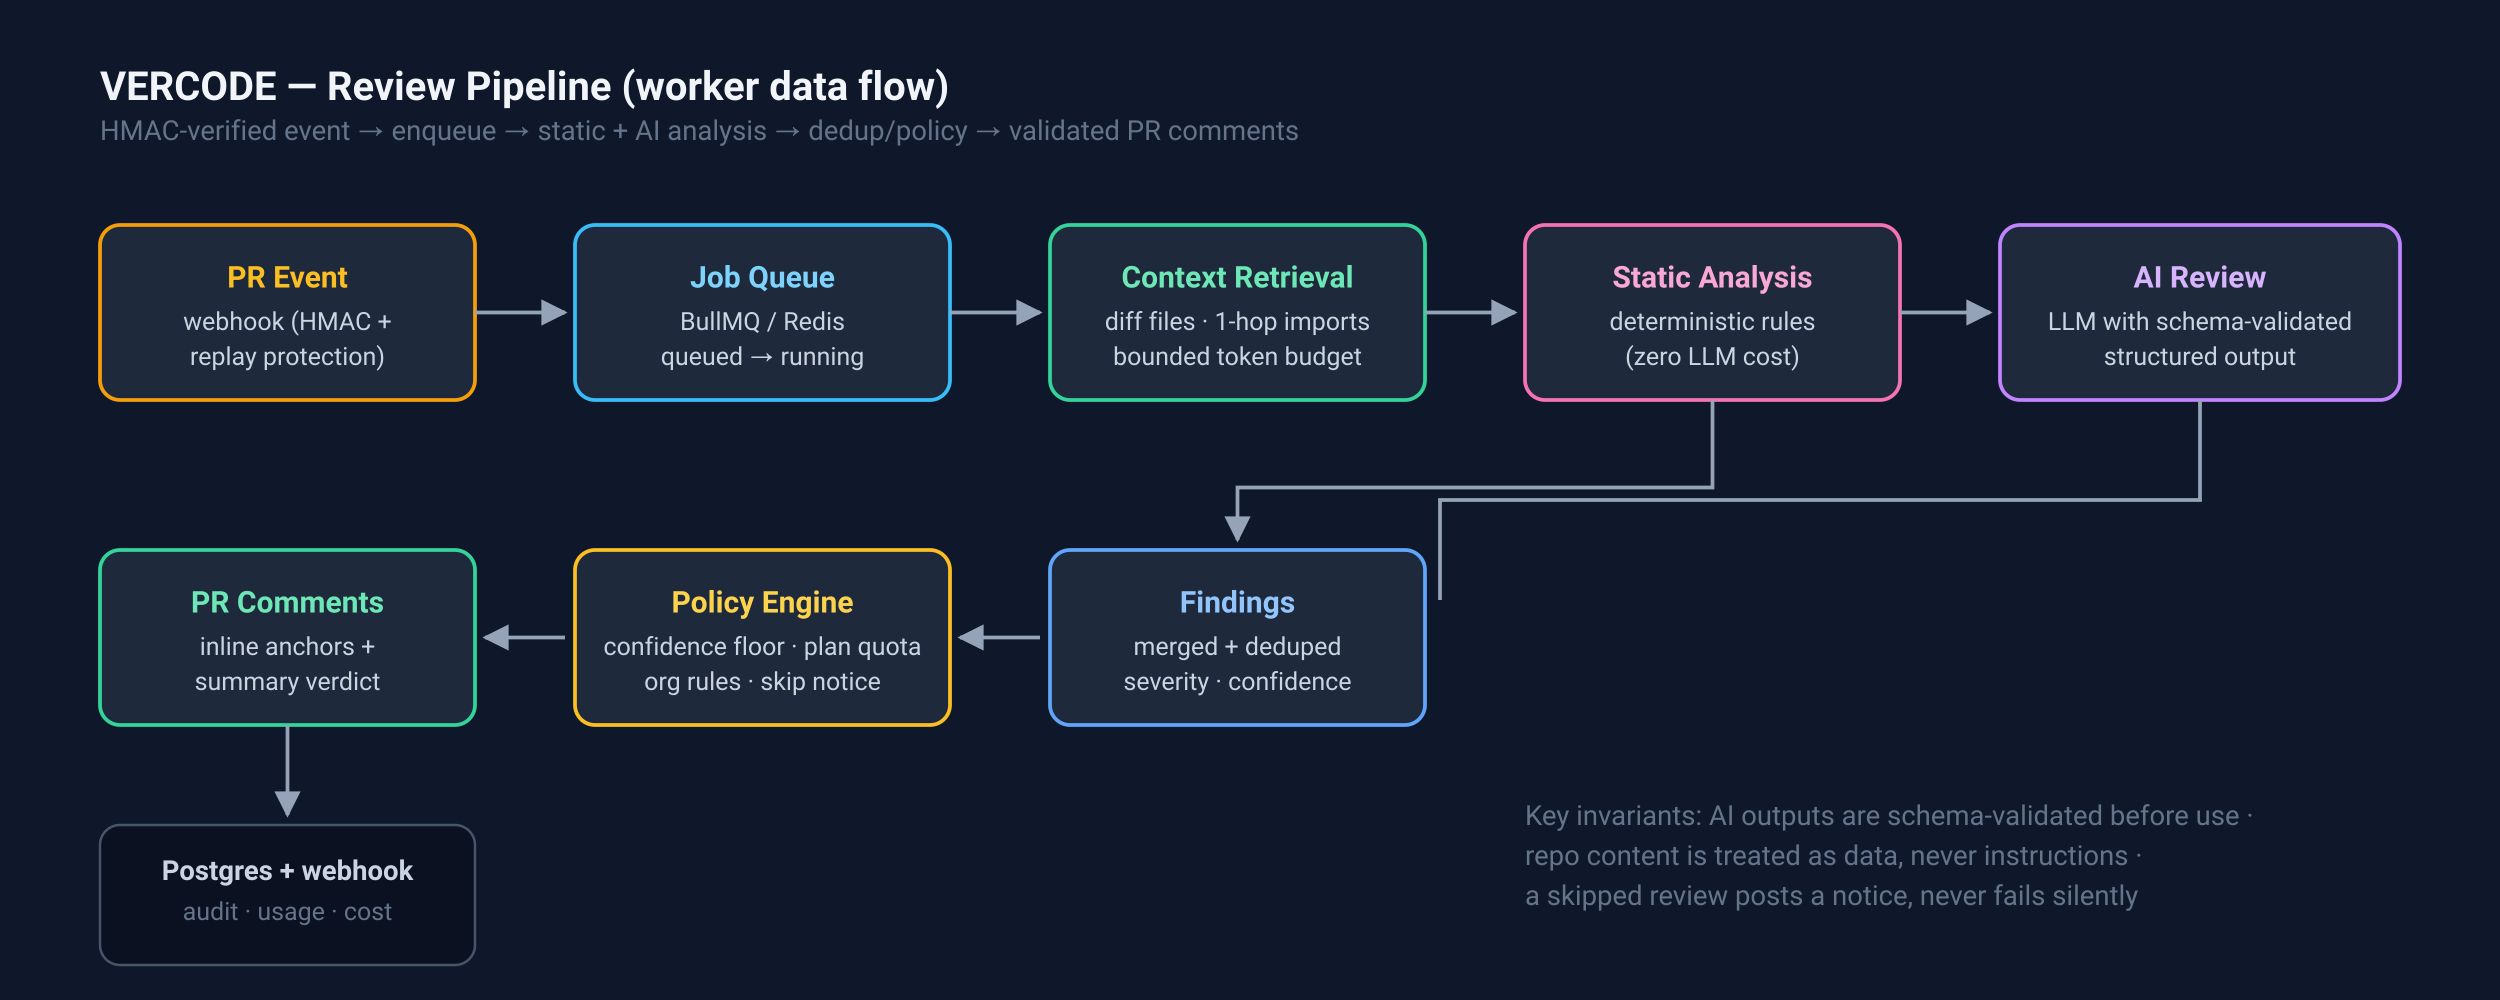
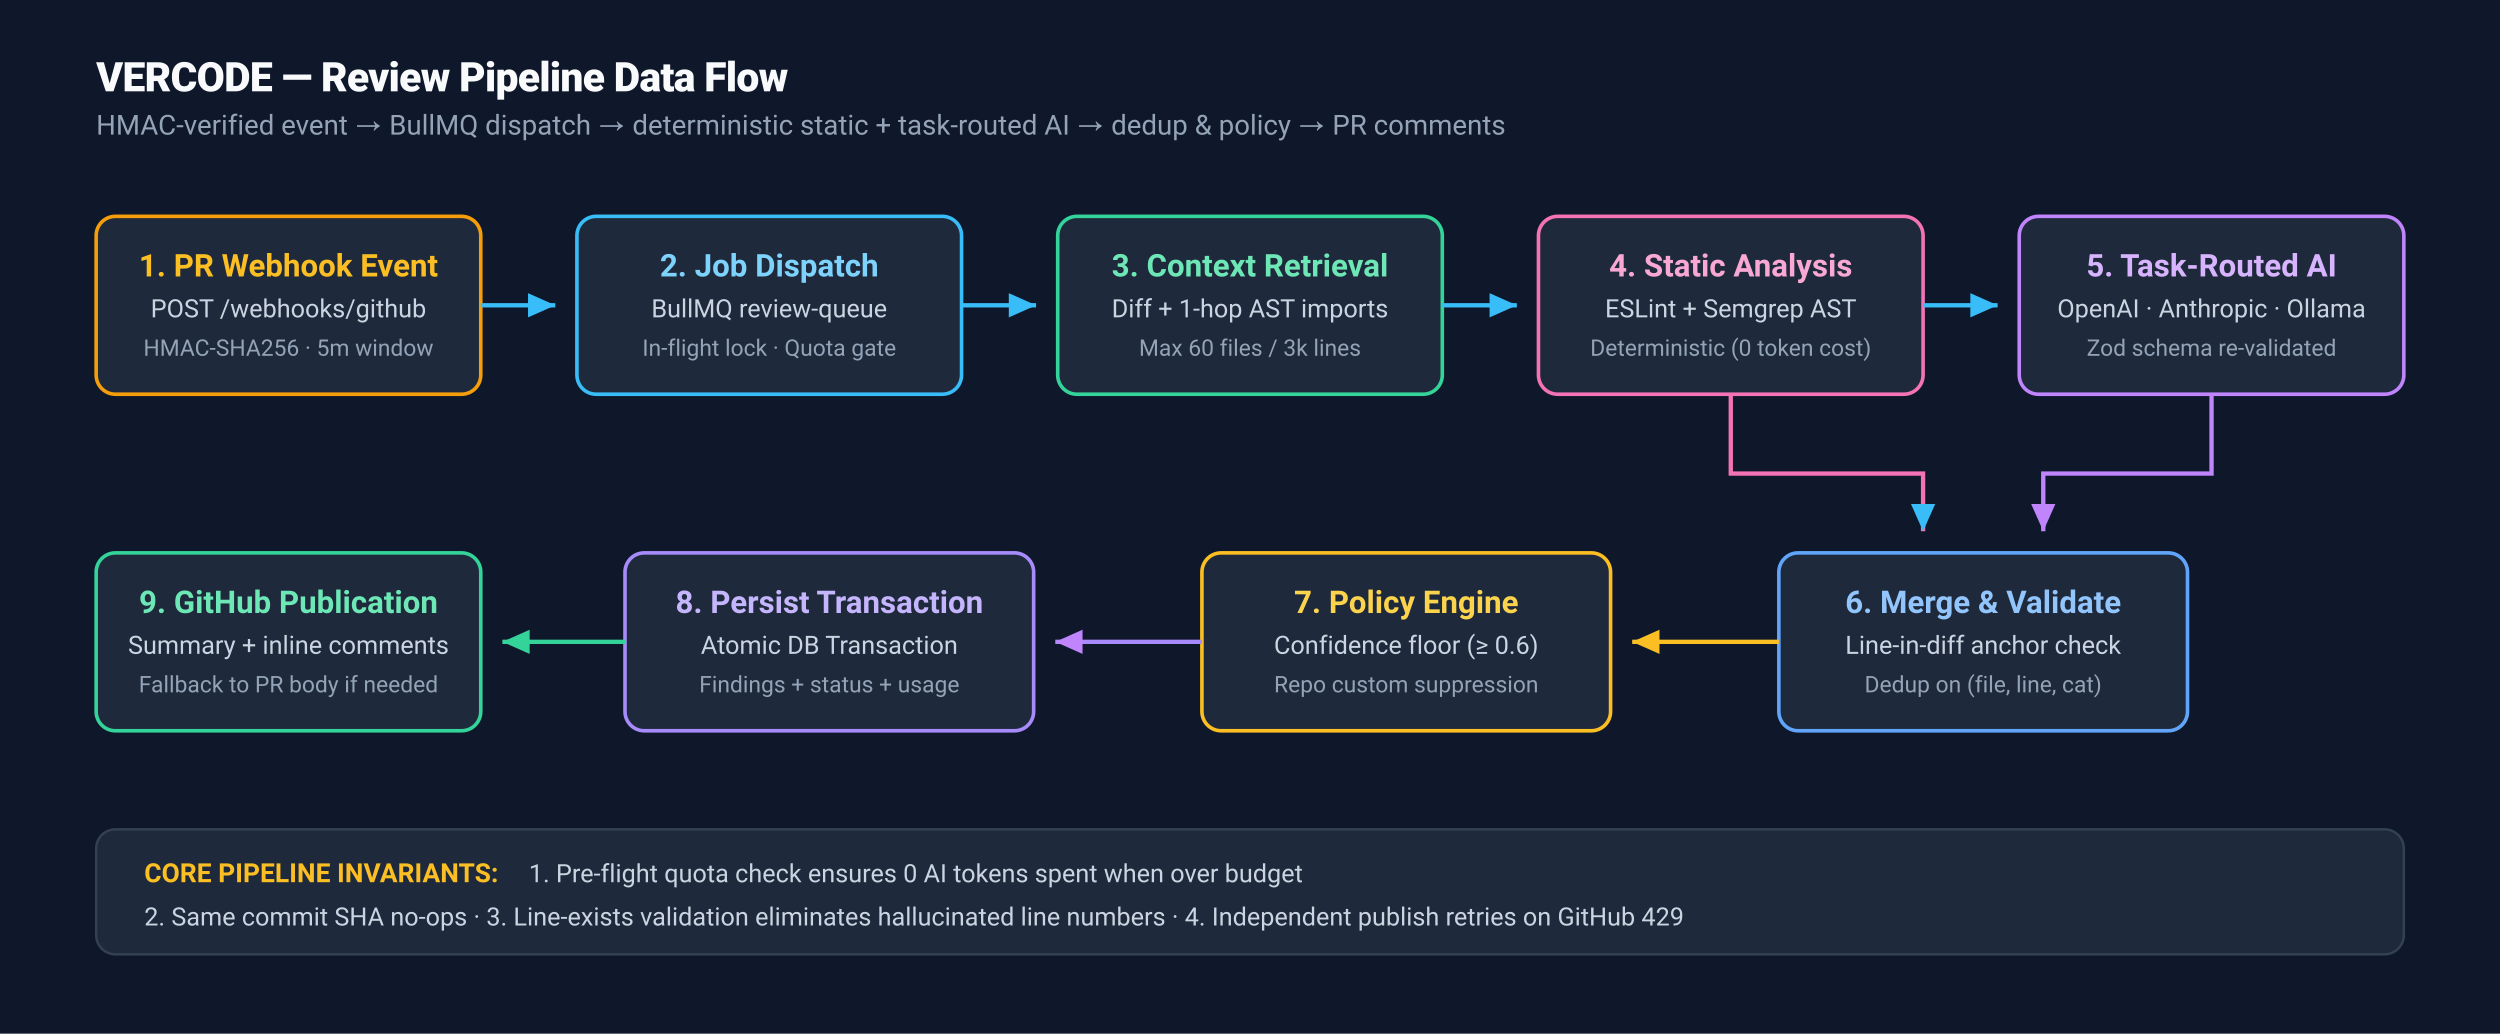
- <svg xmlns="http://www.w3.org/2000/svg" viewBox="0 0 1000 400" width="1000" height="400" role="img" aria-label="VERCODE review pipeline data flow" font-family="-apple-system, 'Segoe UI', Roboto, Helvetica, Arial, sans-serif">
+ <svg xmlns="http://www.w3.org/2000/svg" viewBox="0 0 1040 430" width="1040" height="430" role="img" aria-label="VERCODE review pipeline data flow" font-family="-apple-system, BlinkMacSystemFont, 'Segoe UI', Roboto, Helvetica, Arial, sans-serif">
  <defs>
-     <marker id="farrow" viewBox="0 0 10 10" refX="9" refY="5" markerWidth="7" markerHeight="7" orient="auto-start-reverse">
-       <path d="M 0 0 L 10 5 L 0 10 z" fill="#94a3b8" />
+     <marker id="dfArrow" viewBox="0 0 10 10" refX="9" refY="5" markerWidth="7" markerHeight="7" orient="auto-start-reverse">
+       <path d="M 0 1 L 9 5 L 0 9 z" fill="#38bdf8" />
+     </marker>
+     <marker id="dfArrowAmber" viewBox="0 0 10 10" refX="9" refY="5" markerWidth="7" markerHeight="7" orient="auto-start-reverse">
+       <path d="M 0 1 L 9 5 L 0 9 z" fill="#fbbf24" />
+     </marker>
+     <marker id="dfArrowGreen" viewBox="0 0 10 10" refX="9" refY="5" markerWidth="7" markerHeight="7" orient="auto-start-reverse">
+       <path d="M 0 1 L 9 5 L 0 9 z" fill="#34d399" />
+     </marker>
+     <marker id="dfArrowPurple" viewBox="0 0 10 10" refX="9" refY="5" markerWidth="7" markerHeight="7" orient="auto-start-reverse">
+       <path d="M 0 1 L 9 5 L 0 9 z" fill="#c084fc" />
    </marker>
  </defs>
-   <rect width="1000" height="400" fill="#0f172a" />
-   <text x="40" y="40" fill="#f1f5f9" font-size="16" font-weight="700">VERCODE — Review Pipeline (worker data flow)</text>
-   <text x="40" y="56" fill="#64748b" font-size="11">HMAC-verified event → enqueue → static + AI analysis → dedup/policy → validated PR comments</text>
-   <rect x="40" y="90" width="150" height="70" rx="8" fill="#1e293b" stroke="#f59e0b" stroke-width="1.5" />
-   <text x="115" y="115" text-anchor="middle" fill="#fbbf24" font-size="12" font-weight="700">PR Event</text>
-   <text x="115" y="132" text-anchor="middle" fill="#cbd5e1" font-size="10">webhook (HMAC +</text>
-   <text x="115" y="146" text-anchor="middle" fill="#cbd5e1" font-size="10">replay protection)</text>
-   <rect x="230" y="90" width="150" height="70" rx="8" fill="#1e293b" stroke="#38bdf8" stroke-width="1.5" />
-   <text x="305" y="115" text-anchor="middle" fill="#7dd3fc" font-size="12" font-weight="700">Job Queue</text>
-   <text x="305" y="132" text-anchor="middle" fill="#cbd5e1" font-size="10">BullMQ / Redis</text>
-   <text x="305" y="146" text-anchor="middle" fill="#cbd5e1" font-size="10">queued → running</text>
-   <rect x="420" y="90" width="150" height="70" rx="8" fill="#1e293b" stroke="#34d399" stroke-width="1.5" />
-   <text x="495" y="115" text-anchor="middle" fill="#6ee7b7" font-size="12" font-weight="700">Context Retrieval</text>
-   <text x="495" y="132" text-anchor="middle" fill="#cbd5e1" font-size="10">diff files · 1-hop imports</text>
-   <text x="495" y="146" text-anchor="middle" fill="#cbd5e1" font-size="10">bounded token budget</text>
-   <rect x="610" y="90" width="150" height="70" rx="8" fill="#1e293b" stroke="#f472b6" stroke-width="1.5" />
-   <text x="685" y="115" text-anchor="middle" fill="#f9a8d4" font-size="12" font-weight="700">Static Analysis</text>
-   <text x="685" y="132" text-anchor="middle" fill="#cbd5e1" font-size="10">deterministic rules</text>
-   <text x="685" y="146" text-anchor="middle" fill="#cbd5e1" font-size="10">(zero LLM cost)</text>
-   <rect x="800" y="90" width="160" height="70" rx="8" fill="#1e293b" stroke="#c084fc" stroke-width="1.5" />
-   <text x="880" y="115" text-anchor="middle" fill="#d8b4fe" font-size="12" font-weight="700">AI Review</text>
-   <text x="880" y="132" text-anchor="middle" fill="#cbd5e1" font-size="10">LLM with schema-validated</text>
-   <text x="880" y="146" text-anchor="middle" fill="#cbd5e1" font-size="10">structured output</text>
-   <rect x="420" y="220" width="150" height="70" rx="8" fill="#1e293b" stroke="#60a5fa" stroke-width="1.5" />
-   <text x="495" y="245" text-anchor="middle" fill="#93c5fd" font-size="12" font-weight="700">Findings</text>
-   <text x="495" y="262" text-anchor="middle" fill="#cbd5e1" font-size="10">merged + deduped</text>
-   <text x="495" y="276" text-anchor="middle" fill="#cbd5e1" font-size="10">severity · confidence</text>
-   <rect x="230" y="220" width="150" height="70" rx="8" fill="#1e293b" stroke="#fbbf24" stroke-width="1.5" />
-   <text x="305" y="245" text-anchor="middle" fill="#fcd34d" font-size="12" font-weight="700">Policy Engine</text>
-   <text x="305" y="262" text-anchor="middle" fill="#cbd5e1" font-size="10">confidence floor · plan quota</text>
-   <text x="305" y="276" text-anchor="middle" fill="#cbd5e1" font-size="10">org rules · skip notice</text>
-   <rect x="40" y="220" width="150" height="70" rx="8" fill="#1e293b" stroke="#34d399" stroke-width="1.5" />
-   <text x="115" y="245" text-anchor="middle" fill="#6ee7b7" font-size="12" font-weight="700">PR Comments</text>
-   <text x="115" y="262" text-anchor="middle" fill="#cbd5e1" font-size="10">inline anchors +</text>
-   <text x="115" y="276" text-anchor="middle" fill="#cbd5e1" font-size="10">summary verdict</text>
-   <rect x="40" y="330" width="150" height="56" rx="8" fill="#0b1120" stroke="#475569" stroke-width="1" />
-   <text x="115" y="352" text-anchor="middle" fill="#cbd5e1" font-size="11" font-weight="600">Postgres + webhook</text>
-   <text x="115" y="368" text-anchor="middle" fill="#64748b" font-size="10">audit · usage · cost</text>
-   <line x1="190" y1="125" x2="226" y2="125" stroke="#94a3b8" stroke-width="1.5" marker-end="url(#farrow)" />
-   <line x1="380" y1="125" x2="416" y2="125" stroke="#94a3b8" stroke-width="1.5" marker-end="url(#farrow)" />
-   <line x1="570" y1="125" x2="606" y2="125" stroke="#94a3b8" stroke-width="1.5" marker-end="url(#farrow)" />
-   <line x1="760" y1="125" x2="796" y2="125" stroke="#94a3b8" stroke-width="1.5" marker-end="url(#farrow)" />
-   <path d="M 880 160 L 880 200 L 576 200 L 576 240" stroke="#94a3b8" stroke-width="1.5" fill="none" />
-   <line x1="670" y1="140" x2="560" y2="140" stroke="#94a3b8" stroke-width="0" />
-   <path d="M 685 160 L 685 195 L 495 195 L 495 216" stroke="#94a3b8" stroke-width="1.5" fill="none" marker-end="url(#farrow)" />
-   <line x1="416" y1="255" x2="384" y2="255" stroke="#94a3b8" stroke-width="1.5" marker-end="url(#farrow)" />
-   <line x1="226" y1="255" x2="194" y2="255" stroke="#94a3b8" stroke-width="1.5" marker-end="url(#farrow)" />
-   <line x1="115" y1="290" x2="115" y2="326" stroke="#94a3b8" stroke-width="1.5" marker-end="url(#farrow)" />
-   <text x="610" y="330" fill="#64748b" font-size="11">Key invariants: AI outputs are schema-validated before use ·</text>
-   <text x="610" y="346" fill="#64748b" font-size="11">repo content is treated as data, never instructions ·</text>
-   <text x="610" y="362" fill="#64748b" font-size="11">a skipped review posts a notice, never fails silently</text>
+   <rect width="1040" height="430" fill="#0f172a" />
+   <text x="40" y="38" fill="#f8fafc" font-size="17" font-weight="800" letter-spacing="-0.3px">VERCODE — Review Pipeline Data Flow</text>
+   <text x="40" y="56" fill="#94a3b8" font-size="11.5">HMAC-verified event → BullMQ dispatch → deterministic static + task-routed AI → dedup &amp; policy → PR comments</text>
+   <rect x="40" y="90" width="160" height="74" rx="8" fill="#1e293b" stroke="#f59e0b" stroke-width="1.5" />
+   <text x="120" y="115" text-anchor="middle" fill="#fbbf24" font-size="13" font-weight="700">1. PR Webhook Event</text>
+   <text x="120" y="132" text-anchor="middle" fill="#cbd5e1" font-size="10.5">POST /webhooks/github</text>
+   <text x="120" y="148" text-anchor="middle" fill="#94a3b8" font-size="9.5">HMAC-SHA256 · 5m window</text>
+   <rect x="240" y="90" width="160" height="74" rx="8" fill="#1e293b" stroke="#38bdf8" stroke-width="1.5" />
+   <text x="320" y="115" text-anchor="middle" fill="#7dd3fc" font-size="13" font-weight="700">2. Job Dispatch</text>
+   <text x="320" y="132" text-anchor="middle" fill="#cbd5e1" font-size="10.5">BullMQ review-queue</text>
+   <text x="320" y="148" text-anchor="middle" fill="#94a3b8" font-size="9.5">In-flight lock · Quota gate</text>
+   <rect x="440" y="90" width="160" height="74" rx="8" fill="#1e293b" stroke="#34d399" stroke-width="1.5" />
+   <text x="520" y="115" text-anchor="middle" fill="#6ee7b7" font-size="13" font-weight="700">3. Context Retrieval</text>
+   <text x="520" y="132" text-anchor="middle" fill="#cbd5e1" font-size="10.5">Diff + 1-hop AST imports</text>
+   <text x="520" y="148" text-anchor="middle" fill="#94a3b8" font-size="9.5">Max 60 files / 3k lines</text>
+   <rect x="640" y="90" width="160" height="74" rx="8" fill="#1e293b" stroke="#f472b6" stroke-width="1.5" />
+   <text x="720" y="115" text-anchor="middle" fill="#f9a8d4" font-size="13" font-weight="700">4. Static Analysis</text>
+   <text x="720" y="132" text-anchor="middle" fill="#cbd5e1" font-size="10.5">ESLint + Semgrep AST</text>
+   <text x="720" y="148" text-anchor="middle" fill="#94a3b8" font-size="9.5">Deterministic (0 token cost)</text>
+   <rect x="840" y="90" width="160" height="74" rx="8" fill="#1e293b" stroke="#c084fc" stroke-width="1.5" />
+   <text x="920" y="115" text-anchor="middle" fill="#d8b4fe" font-size="13" font-weight="700">5. Task-Routed AI</text>
+   <text x="920" y="132" text-anchor="middle" fill="#cbd5e1" font-size="10.5">OpenAI · Anthropic · Ollama</text>
+   <text x="920" y="148" text-anchor="middle" fill="#94a3b8" font-size="9.5">Zod schema re-validated</text>
+   <rect x="740" y="230" width="170" height="74" rx="8" fill="#1e293b" stroke="#60a5fa" stroke-width="1.5" />
+   <text x="825" y="255" text-anchor="middle" fill="#93c5fd" font-size="13" font-weight="700">6. Merge &amp; Validate</text>
+   <text x="825" y="272" text-anchor="middle" fill="#cbd5e1" font-size="10.5">Line-in-diff anchor check</text>
+   <text x="825" y="288" text-anchor="middle" fill="#94a3b8" font-size="9.5">Dedup on (file, line, cat)</text>
+   <rect x="500" y="230" width="170" height="74" rx="8" fill="#1e293b" stroke="#fbbf24" stroke-width="1.5" />
+   <text x="585" y="255" text-anchor="middle" fill="#fcd34d" font-size="13" font-weight="700">7. Policy Engine</text>
+   <text x="585" y="272" text-anchor="middle" fill="#cbd5e1" font-size="10.5">Confidence floor (≥ 0.6)</text>
+   <text x="585" y="288" text-anchor="middle" fill="#94a3b8" font-size="9.5">Repo custom suppression</text>
+   <rect x="260" y="230" width="170" height="74" rx="8" fill="#1e293b" stroke="#a78bfa" stroke-width="1.5" />
+   <text x="345" y="255" text-anchor="middle" fill="#c4b5fd" font-size="13" font-weight="700">8. Persist Transaction</text>
+   <text x="345" y="272" text-anchor="middle" fill="#cbd5e1" font-size="10.5">Atomic DB Transaction</text>
+   <text x="345" y="288" text-anchor="middle" fill="#94a3b8" font-size="9.5">Findings + status + usage</text>
+   <rect x="40" y="230" width="160" height="74" rx="8" fill="#1e293b" stroke="#34d399" stroke-width="1.5" />
+   <text x="120" y="255" text-anchor="middle" fill="#6ee7b7" font-size="13" font-weight="700">9. GitHub Publication</text>
+   <text x="120" y="272" text-anchor="middle" fill="#cbd5e1" font-size="10.5">Summary + inline comments</text>
+   <text x="120" y="288" text-anchor="middle" fill="#94a3b8" font-size="9.5">Fallback to PR body if needed</text>
+   <line x1="200" y1="127" x2="231" y2="127" stroke="#38bdf8" stroke-width="1.8" marker-end="url(#dfArrow)" />
+   <line x1="400" y1="127" x2="431" y2="127" stroke="#38bdf8" stroke-width="1.8" marker-end="url(#dfArrow)" />
+   <line x1="600" y1="127" x2="631" y2="127" stroke="#38bdf8" stroke-width="1.8" marker-end="url(#dfArrow)" />
+   <line x1="800" y1="127" x2="831" y2="127" stroke="#38bdf8" stroke-width="1.8" marker-end="url(#dfArrow)" />
+   <path d="M 720,164 V 197 H 800 V 221" fill="none" stroke="#f472b6" stroke-width="1.8" marker-end="url(#dfArrow)" />
+   <path d="M 920,164 V 197 H 850 V 221" fill="none" stroke="#c084fc" stroke-width="1.8" marker-end="url(#dfArrowPurple)" />
+   <line x1="740" y1="267" x2="679" y2="267" stroke="#fbbf24" stroke-width="1.8" marker-end="url(#dfArrowAmber)" />
+   <line x1="500" y1="267" x2="439" y2="267" stroke="#a78bfa" stroke-width="1.8" marker-end="url(#dfArrowPurple)" />
+   <line x1="260" y1="267" x2="209" y2="267" stroke="#34d399" stroke-width="1.8" marker-end="url(#dfArrowGreen)" />
+   <rect x="40" y="345" width="960" height="52" rx="8" fill="#1e293b" stroke="#334155" stroke-width="1" />
+   <text x="60" y="367" fill="#fbbf24" font-size="11" font-weight="700">CORE PIPELINE INVARIANTS:</text>
+   <text x="220" y="367" fill="#cbd5e1" font-size="10.5">1. Pre-flight quota check ensures 0 AI tokens spent when over budget</text>
+   <text x="60" y="385" fill="#cbd5e1" font-size="10.5">2. Same commit SHA no-ops  ·  3. Line-exists validation eliminates hallucinated line numbers  ·  4. Independent publish retries on GitHub 429</text>
</svg>
